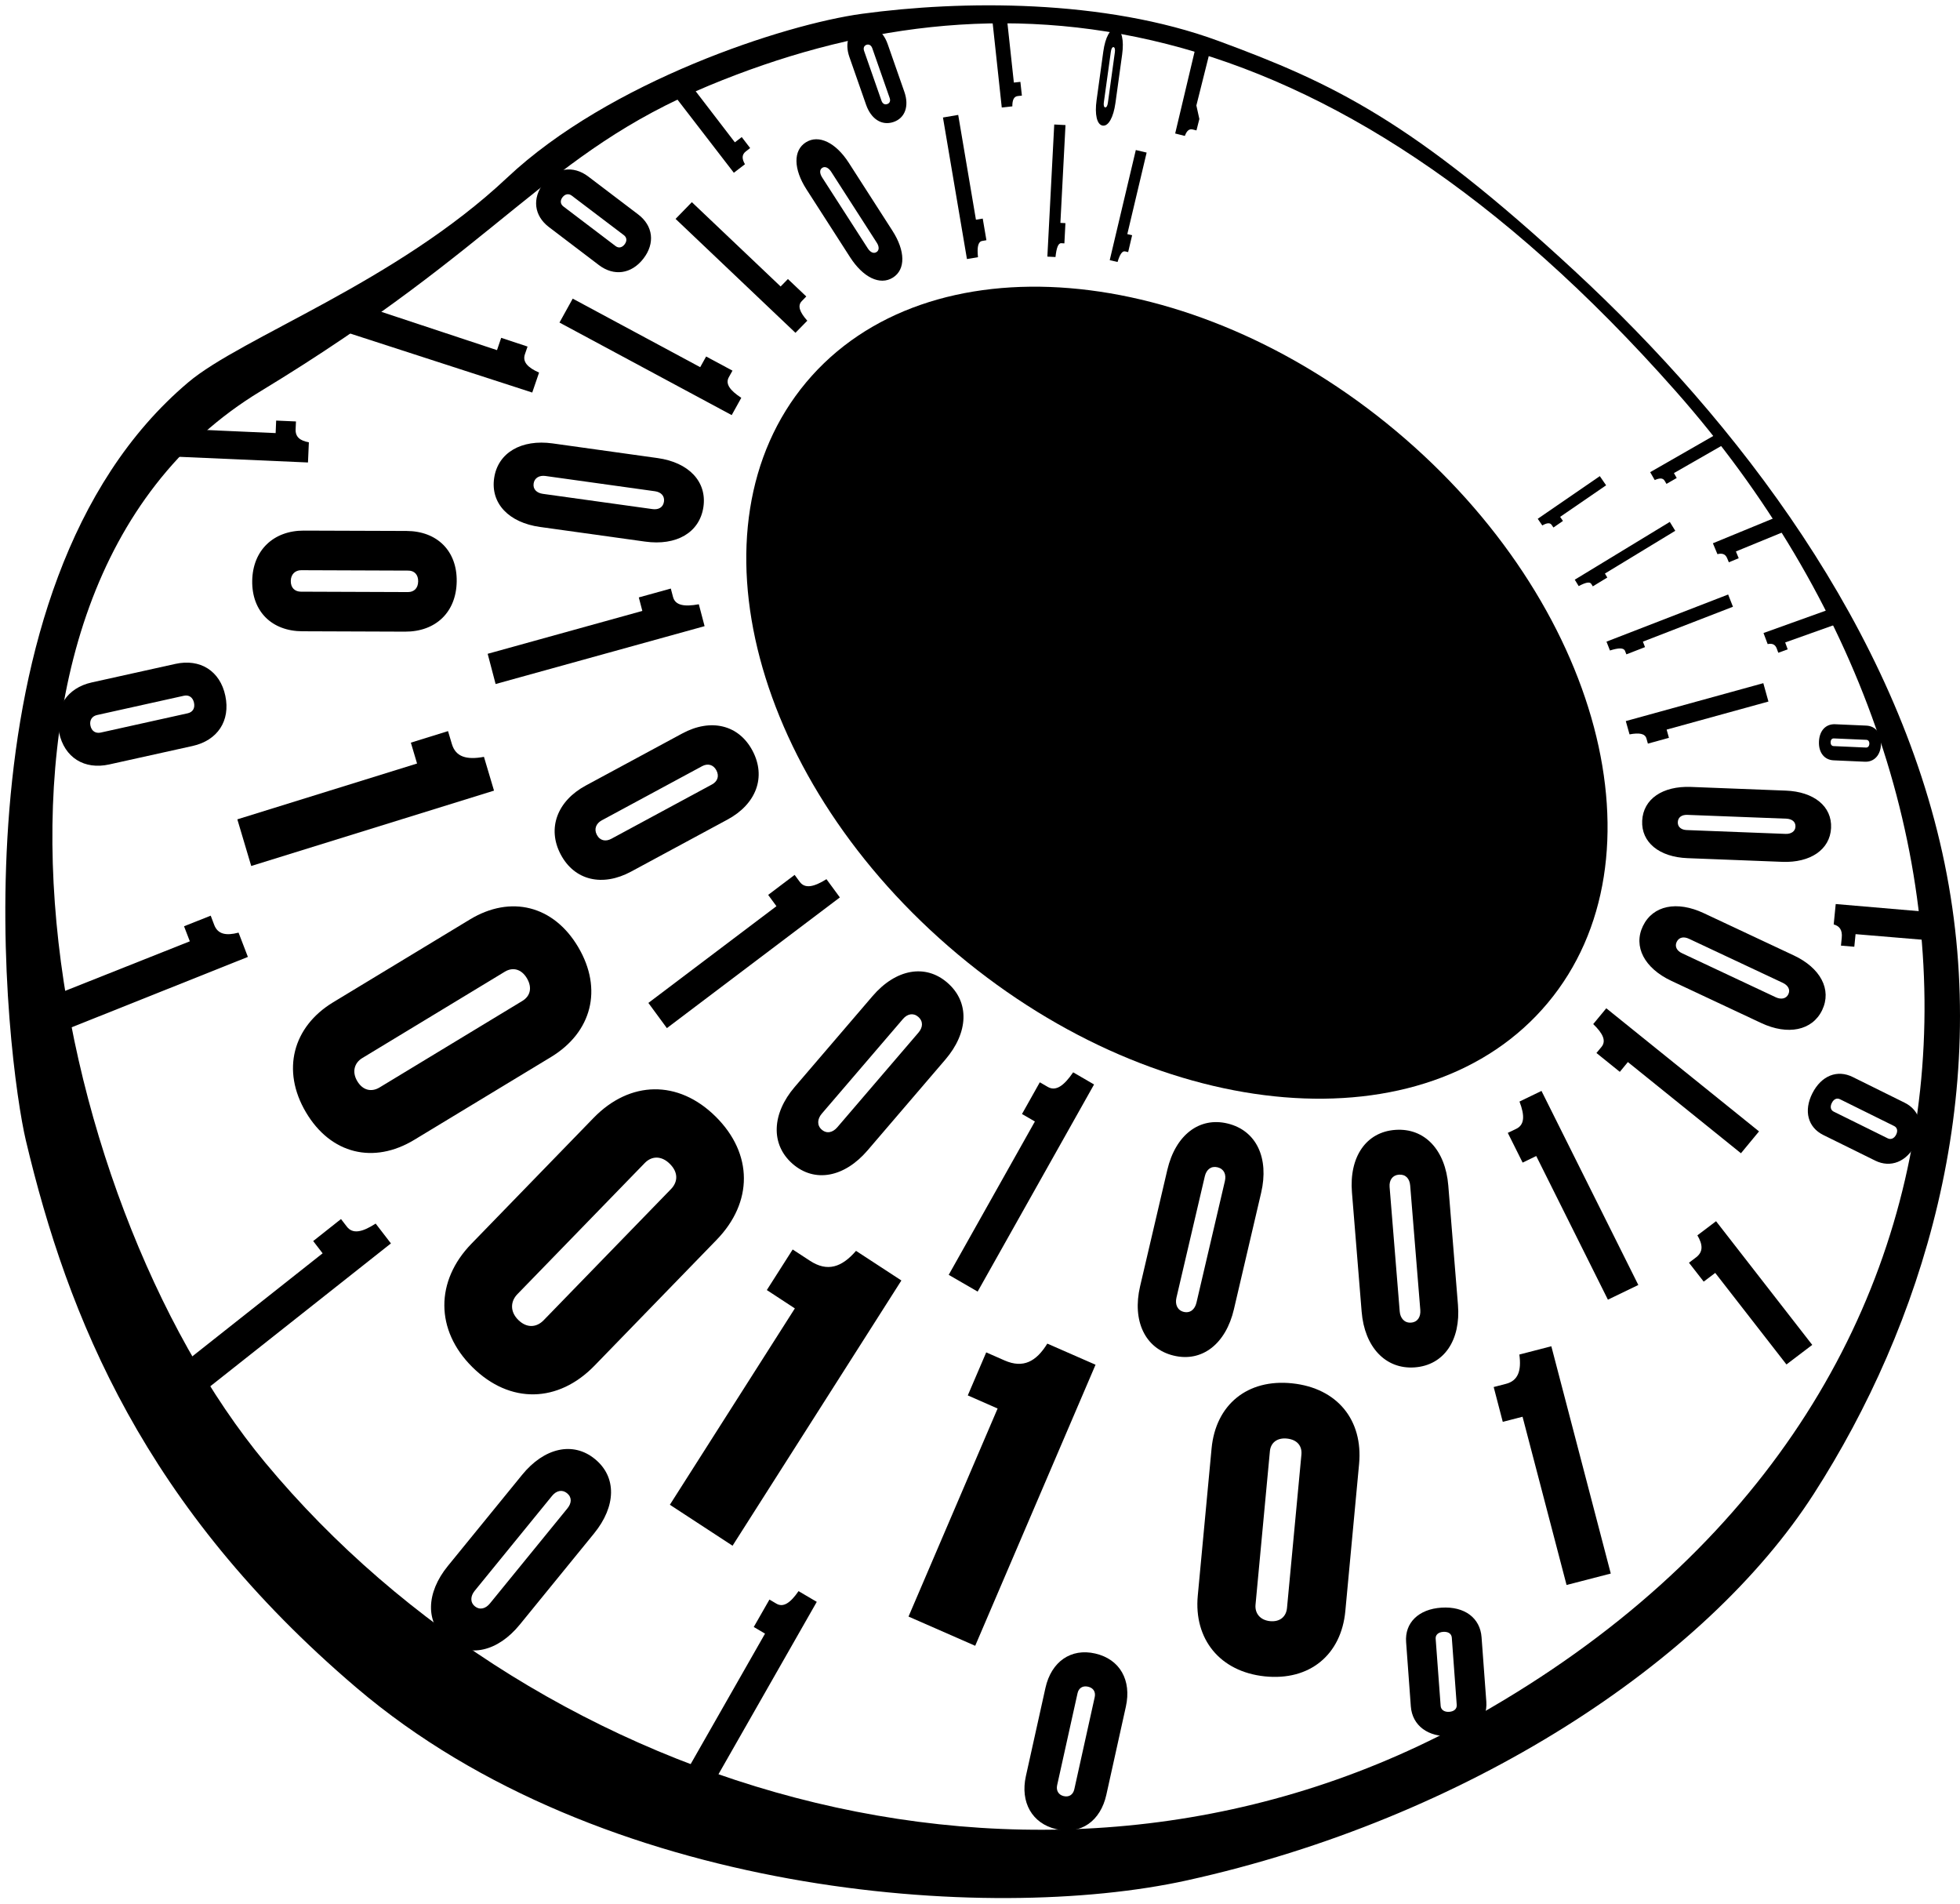
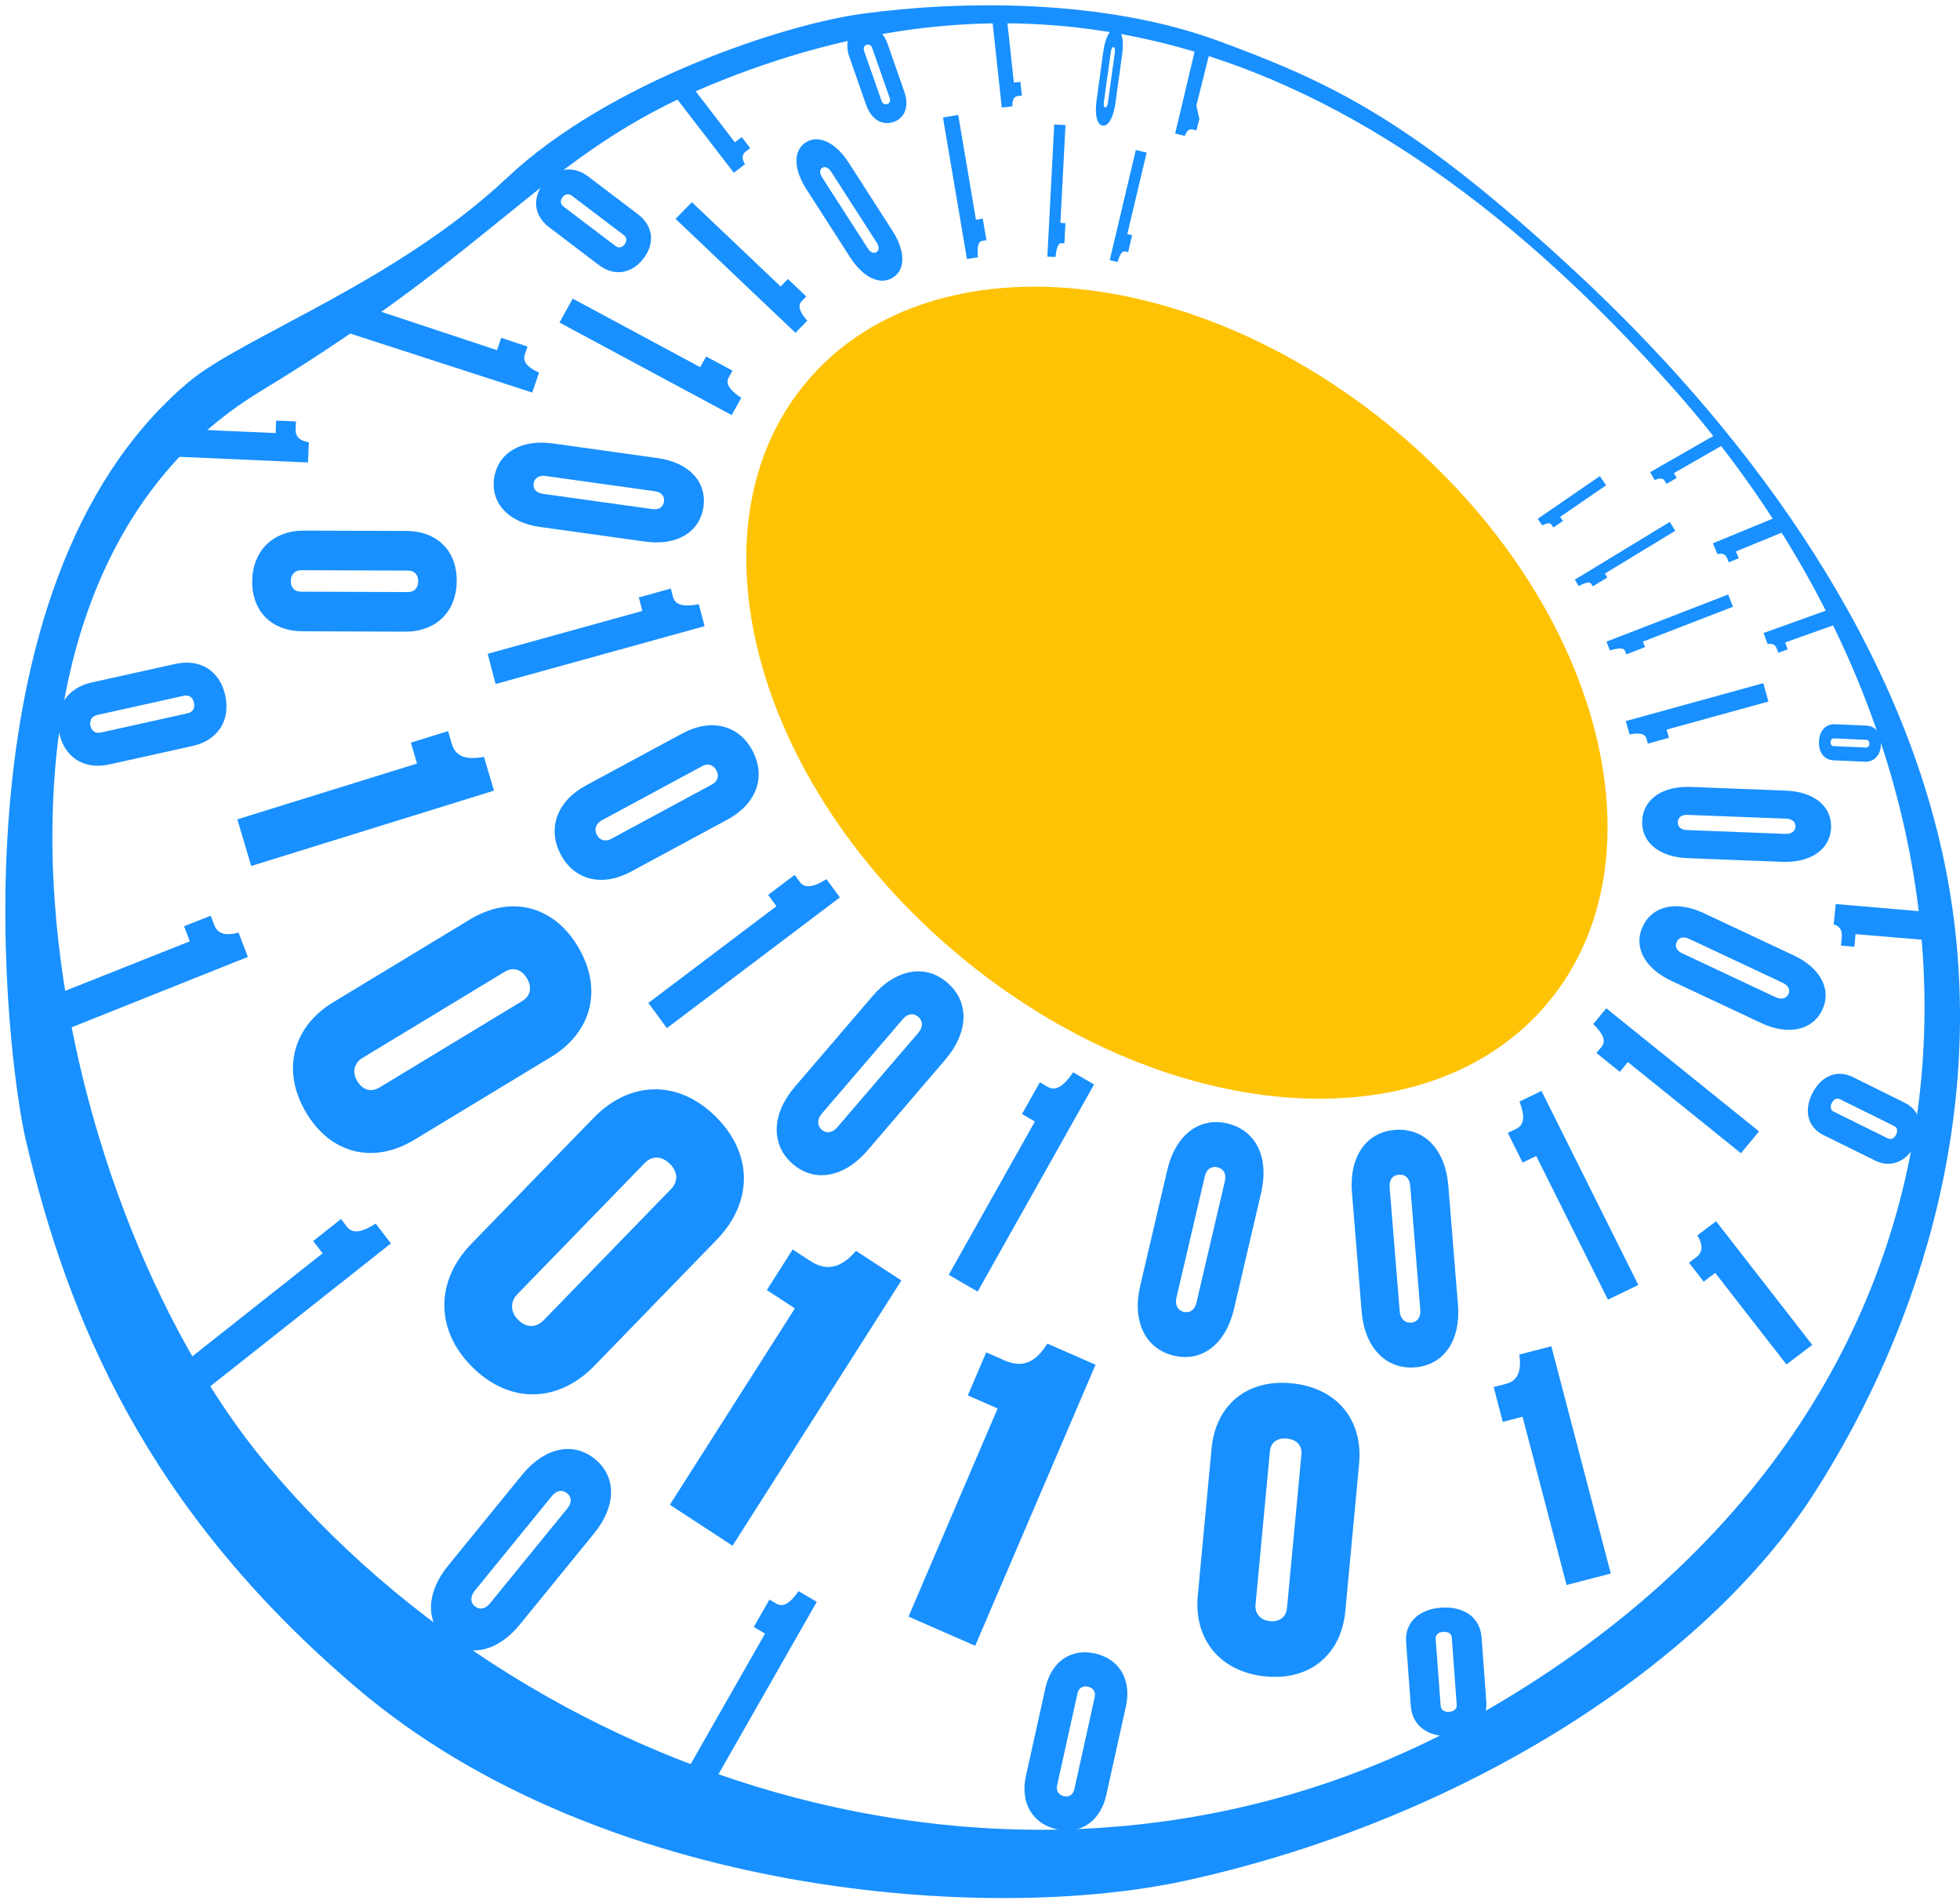
<svg xmlns="http://www.w3.org/2000/svg" version="1.1" viewBox="0 0 183.914 178.56" xml:space="preserve">
+   <style type="text/css">
+ 		.fill-primary { fill: #1890ff; }
+ 		.fill-accent { fill: #ffc306; }
+ 	</style>
  <path class="fill-primary" d="M89.912,10.78l1.664,9.831l0.638-0.105l0.345,2.029l-0.395,0.068   c-0.394,0.068-0.493,0.597-0.396,1.524L90.732,24.301L88.481,11.023L89.912,10.78z" />
  <path class="fill-primary" d="M99.979,11.734l-0.478,9.175l0.472,0.024L99.875,22.832l-0.292-0.017   c-0.292-0.013-0.451,0.446-0.542,1.297l-0.763-0.038L98.923,11.679L99.979,11.734z" />
  <path class="fill-primary" d="M65.129,8.366l3.826,4.985l0.645-0.491l0.789,1.03L69.992,14.197   c-0.397,0.308-0.386,0.699-0.091,1.211l-1.042,0.799L63.238,8.915L65.129,8.366z" />
  <path class="fill-primary" d="M16.884,40.231l8.98,0.397l0.049-1.173l1.859,0.082L27.739,40.265   c-0.032,0.723,0.408,1.076,1.243,1.228L28.899,43.386l-12.131-0.534L16.884,40.231z" />
  <path class="fill-primary" d="M94.458,1.493l0.676,6.252l0.613-0.065L95.888,8.97l-0.381,0.04   c-0.378,0.042-0.52,0.381-0.516,0.968l-0.992,0.107L93.088,1.64L94.458,1.493z" />
  <path class="fill-primary" d="M113.556,4.727l-1.296,5.168l0.28,1.268l-0.271,1.071l-0.347-0.087   c-0.346-0.087-0.571,0.135-0.743,0.604l-0.908-0.228l1.928-8.12L113.556,4.727z" />
  <path class="fill-primary" d="M107.593,14.314l-1.813,7.648l0.451,0.107l-0.372,1.581L105.578,23.584   c-0.281-0.066-0.5,0.291-0.714,0.994l-0.734-0.173l2.448-10.33L107.593,14.314z" />
  <path class="fill-primary" d="M150.707,45.527l-4.314,2.961l0.264,0.383l-0.892,0.616l-0.165-0.241   c-0.16-0.236-0.455-0.193-0.881,0.047l-0.428-0.624l5.825-4.002L150.707,45.527z" />
  <path class="fill-primary" d="M41.942,153.898c-2.048-1.666-1.977-4.465,0.081-6.99l6.968-8.55   c2.078-2.551,4.783-3.161,6.83-1.486c2.067,1.682,1.998,4.439-0.079,6.984l-6.97,8.553   C46.715,154.933,44.01,155.582,41.942,153.898 M53.248,141.497   c0.396-0.49,0.432-1.032-0.043-1.419c-0.453-0.37-1-0.242-1.399,0.247l-7.268,8.916   c-0.399,0.493-0.432,1.077,0.02,1.447c0.475,0.386,1.023,0.218,1.419-0.272   L53.248,141.497z" />
  <path class="fill-primary" d="M62.856,141.164l11.728-18.42l-2.63-1.722l2.426-3.806l1.628,1.063   c1.625,1.062,2.973,0.617,4.316-0.934l4.256,2.779l-15.842,24.883L62.856,141.164z" />
  <path class="fill-primary" d="M89.021,119.595L97.108,105.208l-1.211-0.7l1.672-2.976l0.75,0.434   c0.754,0.435,1.509-0.097,2.379-1.369l1.962,1.139L91.736,121.166L89.021,119.595z" />
  <path class="fill-primary" d="M5.731,93.105l12.081-4.799L17.269,86.895l2.503-0.995l0.331,0.874   c0.336,0.87,1.105,1.027,2.282,0.717l0.875,2.279L5.95,96.681L5.731,93.105z" />
  <path class="fill-primary" d="M64.687,165.703l7.099-12.45l-1.058-0.623l1.472-2.573l0.652,0.385   c0.655,0.382,1.316-0.071,2.078-1.175l1.71,1.006l-9.592,16.818L64.687,165.703z" />
  <path class="fill-primary" d="M17.654,127.551l12.619-9.976l-0.885-1.15l2.609-2.064l0.549,0.713   c0.546,0.711,1.441,0.534,2.703-0.288l1.433,1.86L19.637,130.124L17.654,127.551z" />
  <path class="fill-primary" d="M150.876,121.924l-6.725-13.476l-1.276,0.618l-1.393-2.79l0.792-0.378   c0.788-0.382,0.81-1.242,0.305-2.559l2.064-0.998l9.087,18.205L150.876,121.924z" />
  <path class="fill-primary" d="M163.36,108.189l-10.611-8.556l-0.755,0.919l-2.194-1.769l0.471-0.566   c0.468-0.567,0.144-1.262-0.774-2.146l1.227-1.483l14.331,11.55L163.36,108.189z" />
  <path class="fill-primary" d="M181.06,88.215l-6.946-0.581l-0.118,1.182l-1.252-0.105l0.073-0.731   c0.074-0.735-0.2-1.1-0.754-1.259l0.189-1.912l8.178,0.701L181.06,88.215z" />
  <path class="fill-primary" d="M167.629,128.002l-6.682-8.588l-1.082,0.818l-1.382-1.773l0.669-0.507   c0.672-0.514,0.639-1.183,0.12-2.062l1.752-1.326l9.025,11.602L167.629,128.002z" />
  <path class="fill-primary" d="M60.84,94.086l12.016-9.075l-0.776-1.06l2.483-1.876l0.482,0.654   c0.482,0.653,1.314,0.493,2.505-0.252l1.258,1.711L62.576,96.45L60.84,94.086z" />
  <path class="fill-primary" d="M45.76,61.334L60.273,57.312l-0.332-1.267l3.003-0.832l0.208,0.788   c0.205,0.783,1.038,0.942,2.421,0.686l0.541,2.054l-19.609,5.428L45.76,61.334z" />
  <path class="fill-primary" d="M53.74,28.015l11.962,6.43l0.557-1.001l2.473,1.327L68.386,35.391   c-0.342,0.622,0.108,1.233,1.171,1.929l-0.899,1.622l-16.16-8.683L53.74,28.015z" />
  <path class="fill-primary" d="M64.919,18.965l8.33,7.911l0.683-0.7l1.725,1.636L75.235,28.246   c-0.424,0.435-0.197,1.038,0.516,1.84l-1.11,1.136L63.391,20.535L64.919,18.965z" />
  <path class="fill-primary" d="M22.27,76.864l16.864-5.237L38.552,69.669l3.488-1.083l0.361,1.212   c0.36,1.213,1.384,1.506,3.01,1.203L46.355,74.17L23.573,81.239L22.27,76.864z" />
  <path class="fill-primary" d="M34.679,28.888l11.956,3.959l0.394-1.155l2.473,0.82L49.255,33.23   c-0.245,0.713,0.25,1.245,1.328,1.724l-0.641,1.871l-17.325-5.614L34.679,28.888z" />
  <path class="fill-primary" d="M85.25,151.653l8.359-19.518l-2.798-1.23l1.73-4.036l1.732,0.761   c1.732,0.755,2.953,0.115,4-1.584l4.526,1.981l-11.293,26.367L85.25,151.653z" />
  <path class="fill-primary" d="M146.996,148.69l-4.13-15.783l-1.856,0.478l-0.852-3.266l1.147-0.296   c1.146-0.295,1.469-1.233,1.261-2.752l3.001-0.777l5.578,21.323L146.996,148.69z" />
  <path class="fill-primary" d="M165.939,65.813l-9.552,2.633l0.215,0.771l-1.975,0.543l-0.135-0.479   c-0.134-0.472-0.678-0.556-1.587-0.388l-0.351-1.247l12.904-3.557L165.939,65.813z" />
  <path class="fill-primary" d="M157.196,49.795l-6.601,4.01l0.225,0.373L149.459,55.007l-0.142-0.228   c-0.143-0.234-0.544-0.134-1.182,0.204l-0.369-0.601l8.917-5.421L157.196,49.795z" />
  <path class="fill-primary" d="M172.563,58.47l-5.053,1.799l0.235,0.645l-0.88,0.323l-0.146-0.397   c-0.148-0.397-0.433-0.501-0.852-0.417l-0.391-1.038l6.552-2.353L172.563,58.47z" />
  <path class="fill-primary" d="M167.363,49.895l-4.476,1.838l0.263,0.634l-0.926,0.382l-0.162-0.389   c-0.165-0.393-0.465-0.481-0.909-0.374l-0.426-1.021l6.046-2.487L167.363,49.895z" />
  <path class="fill-primary" d="M161.73,41.711l-4.66,2.671l0.263,0.459l-0.961,0.552l-0.168-0.283   c-0.163-0.284-0.474-0.278-0.934-0.075l-0.428-0.74l6.295-3.61L161.73,41.711z" />
  <path class="fill-primary" d="M162.61,56.92l-8.452,3.274l0.199,0.514l-1.747,0.678l-0.126-0.318   c-0.123-0.318-0.611-0.297-1.416-0.045l-0.326-0.83l11.416-4.421L162.61,56.92z" />
  <path class="fill-primary" d="M118.673,157.262c-4.201-0.442-6.665-3.493-6.281-7.572l1.294-13.8   c0.386-4.114,3.364-6.557,7.562-6.117c4.24,0.444,6.667,3.453,6.28,7.57l-1.291,13.796   C125.856,155.217,122.913,157.703,118.673,157.262 M122.117,136.455   c0.072-0.796-0.383-1.397-1.355-1.501c-0.934-0.095-1.529,0.398-1.603,1.186l-1.348,14.396   c-0.075,0.792,0.413,1.444,1.347,1.545c0.971,0.097,1.533-0.444,1.606-1.233   L122.117,136.455z" />
  <path class="fill-primary" d="M23.666,54.483c0.046-2.865,2.006-4.715,4.849-4.706l9.638,0.033   c2.87,0.015,4.747,1.878,4.701,4.74c-0.043,2.891-1.977,4.715-4.845,4.706l-9.637-0.035   C25.526,59.211,23.623,57.376,23.666,54.483 M38.286,55.543c0.549,0,0.943-0.343,0.952-1.006   c0.011-0.635-0.369-1.008-0.921-1.008L28.267,53.492c-0.552-0.003-0.972,0.368-0.982,1.003   c-0.01,0.663,0.397,1.009,0.95,1.011L38.286,55.543z" />
  <path class="fill-primary" d="M28.701,104.333c-2.31-3.91-1.232-8.008,2.557-10.305l12.836-7.772   c3.824-2.315,7.858-1.316,10.166,2.601c2.329,3.947,1.266,7.985-2.558,10.305l-12.834,7.77   C35.076,109.228,31.031,108.288,28.701,104.333 M49.005,93.905   c0.735-0.442,0.97-1.224,0.438-2.132c-0.517-0.87-1.326-1.066-2.064-0.622l-13.385,8.108   c-0.738,0.443-0.988,1.288-0.476,2.157c0.536,0.904,1.363,1.044,2.099,0.599L49.005,93.905z   " />
  <path class="fill-primary" d="M44.324,128.251c-3.504-3.472-3.476-8.088-0.091-11.571L55.695,104.875   c3.416-3.517,7.951-3.6,11.455-0.129c3.535,3.503,3.509,8.05,0.089,11.569   L55.782,128.117C52.398,131.602,47.862,131.756,44.324,128.251 M62.966,111.545   c0.653-0.677,0.691-1.567-0.12-2.368c-0.777-0.772-1.691-0.75-2.346-0.073l-11.958,12.312   c-0.653,0.676-0.693,1.633,0.084,2.404c0.813,0.806,1.73,0.71,2.384,0.037L62.966,111.545   z" />
  <path class="fill-primary" d="M74.363,109.174c-2.07-1.814-1.947-4.693,0.21-7.209l7.304-8.522   c2.178-2.541,4.964-3.054,7.032-1.241c2.091,1.821,1.969,4.667-0.21,7.206l-7.302,8.523   C79.236,110.444,76.451,110.997,74.363,109.174 M86.186,96.866   c0.416-0.489,0.459-1.049-0.02-1.471c-0.458-0.4-1.02-0.293-1.437,0.196   l-7.622,8.889c-0.416,0.488-0.464,1.089-0.003,1.492c0.479,0.418,1.044,0.269,1.462-0.218   L86.186,96.866z" />
  <path class="fill-primary" d="M52.608,80.147c-1.29-2.448-0.311-5.015,2.357-6.453l9.043-4.88   c2.689-1.455,5.315-0.83,6.608,1.621c1.299,2.469,0.34,5.001-2.358,6.454L59.217,81.767   C56.549,83.205,53.912,82.621,52.608,80.147 M66.795,73.598   c0.517-0.277,0.724-0.767,0.425-1.335c-0.287-0.541-0.816-0.667-1.333-0.389l-9.431,5.089   c-0.518,0.283-0.739,0.808-0.453,1.352c0.3,0.569,0.845,0.651,1.361,0.373L66.795,73.598z   " />
  <path class="fill-primary" d="M46.37,44.836c0.356-2.377,2.564-3.642,5.477-3.24l9.855,1.376   c2.937,0.408,4.654,2.222,4.3,4.599c-0.361,2.4-2.538,3.647-5.472,3.237   l-9.861-1.374C47.762,49.03,46.011,47.237,46.37,44.836 M61.218,47.758   c0.565,0.08,1.004-0.151,1.085-0.7c0.077-0.53-0.274-0.89-0.838-0.972l-10.281-1.433   c-0.565-0.08-1.03,0.172-1.111,0.7c-0.084,0.549,0.298,0.895,0.863,0.975L61.218,47.758z" />
  <path class="fill-primary" d="M51.023,17.161c1.118-1.442,2.783-1.66,4.169-0.606l4.695,3.565   c1.397,1.062,1.601,2.702,0.485,4.143c-1.126,1.455-2.77,1.669-4.169,0.609L51.509,21.303   C50.124,20.252,49.895,18.614,51.023,17.161 M57.761,23.084c0.266,0.204,0.591,0.174,0.849-0.162   c0.246-0.321,0.204-0.649-0.062-0.855L53.648,18.352c-0.267-0.206-0.614-0.171-0.863,0.149   c-0.257,0.333-0.19,0.659,0.077,0.865L57.761,23.084z" />
  <path class="fill-primary" d="M75.621,13.349c1.202-0.756,2.805,0.031,4.017,1.913l4.097,6.375   c1.224,1.899,1.252,3.648,0.05,4.404c-1.217,0.764-2.798-0.014-4.02-1.913L75.669,17.755   C74.459,15.873,74.405,14.112,75.621,13.349 M81.424,23.294c0.234,0.365,0.54,0.529,0.82,0.356   c0.27-0.169,0.261-0.523,0.025-0.886l-4.276-6.649c-0.232-0.365-0.567-0.543-0.834-0.374   c-0.28,0.177-0.246,0.541-0.013,0.906L81.424,23.294z" />
  <path class="fill-primary" d="M80.722,2.522c1.092-0.368,2.109,0.29,2.572,1.614l1.566,4.481   c0.466,1.336,0.067,2.46-1.021,2.828C82.742,11.818,81.737,11.166,81.27,9.831l-1.567-4.481   C79.241,4.027,79.624,2.894,80.722,2.522 M82.717,9.458c0.09,0.255,0.285,0.39,0.533,0.306   c0.246-0.082,0.323-0.31,0.233-0.566l-1.634-4.674c-0.088-0.257-0.296-0.402-0.537-0.322   C81.059,4.29,80.993,4.527,81.083,4.781L82.717,9.458z" />
  <path class="fill-primary" d="M104.724,2.71c0.536,0.082,0.757,1.047,0.572,2.394l-0.63,4.557   c-0.189,1.357-0.662,2.204-1.198,2.122c-0.541-0.084-0.761-1.038-0.57-2.394l0.629-4.555   C103.713,3.488,104.182,2.626,104.724,2.71 M103.578,9.601c-0.036,0.259,0.002,0.453,0.125,0.472   c0.123,0.02,0.214-0.154,0.252-0.414l0.656-4.753c0.039-0.262-0.006-0.466-0.125-0.486   c-0.121-0.019-0.216,0.169-0.25,0.427L103.578,9.601z" />
  <path class="fill-primary" d="M99.129,171.602c-2.292-0.532-3.409-2.535-2.867-4.978l1.836-8.278   c0.546-2.462,2.393-3.755,4.68-3.224c2.314,0.534,3.414,2.513,2.867,4.977   l-1.834,8.278C103.269,170.819,101.438,172.138,99.129,171.602 M102.719,159.219   c0.105-0.474-0.097-0.869-0.625-0.988c-0.511-0.12-0.883,0.142-0.985,0.616l-1.914,8.631   c-0.106,0.477,0.112,0.9,0.621,1.019c0.531,0.122,0.886-0.17,0.99-0.642   L102.719,159.219z" />
  <path class="fill-primary" d="M136.145,162.861c-2.145,0.136-3.625-0.989-3.761-2.772l-0.444-6.047   c-0.135-1.803,1.17-3.09,3.318-3.226c2.17-0.139,3.63,0.97,3.762,2.772   l0.447,6.047C139.599,161.42,138.316,162.722,136.145,162.861 M136.228,153.627   c-0.028-0.345-0.304-0.571-0.802-0.54c-0.477,0.031-0.735,0.292-0.713,0.638l0.468,6.304   c0.023,0.348,0.32,0.592,0.798,0.561c0.499-0.034,0.737-0.309,0.711-0.655   L136.228,153.627z" />
  <path class="fill-primary" d="M110.111,127.168c-2.67-0.651-3.888-3.264-3.134-6.49l2.558-10.934   c0.763-3.255,2.996-4.994,5.667-4.343c2.697,0.66,3.895,3.239,3.136,6.494l-2.556,10.933   C115.028,126.055,112.807,127.828,110.111,127.168 M114.935,110.803   c0.146-0.63-0.075-1.142-0.69-1.298c-0.597-0.145-1.043,0.21-1.19,0.835l-2.666,11.404   c-0.146,0.622,0.09,1.179,0.684,1.325c0.62,0.148,1.051-0.243,1.197-0.87   L114.935,110.803z" />
  <path class="fill-primary" d="M132.737,128.277c-2.742,0.192-4.702-1.923-4.969-5.229l-0.91-11.188   c-0.27-3.331,1.331-5.672,4.07-5.864c2.768-0.197,4.698,1.889,4.971,5.225l0.907,11.188   C137.077,125.713,135.507,128.08,132.737,128.277 M132.323,111.217   c-0.051-0.644-0.419-1.064-1.053-1.02c-0.609,0.042-0.929,0.517-0.878,1.157l0.948,11.671   c0.049,0.639,0.447,1.096,1.056,1.052c0.637-0.045,0.926-0.55,0.876-1.191   L132.323,111.217z" />
  <path class="fill-primary" d="M170.978,94.765c-0.928,1.923-3.226,2.375-5.715,1.208l-8.442-3.961   c-2.518-1.184-3.587-3.214-2.659-5.139c0.939-1.942,3.198-2.388,5.713-1.206l8.443,3.962   C170.81,90.8,171.911,92.821,170.978,94.765 M158.482,88.068   c-0.485-0.226-0.934-0.153-1.152,0.292c-0.205,0.427,0.013,0.839,0.496,1.062l8.806,4.136   c0.486,0.224,0.969,0.146,1.174-0.284c0.215-0.444-0.039-0.845-0.522-1.073L158.482,88.068z   " />
  <path class="fill-primary" d="M171.816,77.682c-0.102,2.024-1.948,3.27-4.575,3.169l-8.898-0.346   c-2.652-0.102-4.349-1.486-4.251-3.511c0.101-2.048,1.924-3.272,4.575-3.171l8.901,0.346   C170.197,74.27,171.917,75.636,171.816,77.682 M158.336,76.444   c-0.511-0.021-0.88,0.211-0.901,0.677c-0.023,0.453,0.321,0.73,0.831,0.748l9.28,0.359   c0.511,0.02,0.91-0.228,0.929-0.679c0.023-0.468-0.348-0.726-0.857-0.748   L158.336,76.444z" />
  <path class="fill-primary" d="M179.744,107.353c-0.836,1.65-2.354,2.236-3.79,1.525l-4.863-2.4   c-1.447-0.714-1.865-2.262-1.03-3.913c0.845-1.665,2.34-2.247,3.786-1.529   l4.863,2.406C180.148,104.149,180.588,105.684,179.744,107.353 M172.651,103.121   c-0.275-0.136-0.574-0.035-0.765,0.348c-0.186,0.365-0.102,0.678,0.176,0.814l5.076,2.508   c0.277,0.135,0.593,0.026,0.781-0.341c0.195-0.384,0.084-0.686-0.195-0.82   L172.651,103.121z" />
  <path class="fill-primary" d="M5.544,68.727c-0.491-2.338,0.758-4.198,3.071-4.708l7.833-1.736   c2.333-0.519,4.203,0.654,4.695,2.988c0.497,2.356-0.737,4.191-3.07,4.71l-7.83,1.734   C7.929,72.228,6.044,71.085,5.544,68.727 M17.616,66.914c0.447-0.102,0.702-0.45,0.588-0.991   c-0.114-0.521-0.489-0.75-0.936-0.656L9.098,67.08C8.65,67.179,8.377,67.557,8.486,68.074   c0.114,0.541,0.51,0.745,0.959,0.651L17.616,66.914z" />
  <path class="fill-primary" d="M176.5,69.834c-0.041,1.022-0.655,1.664-1.518,1.624l-2.925-0.13   c-0.87-0.037-1.422-0.73-1.377-1.758c0.042-1.038,0.649-1.665,1.52-1.628l2.924,0.129   C175.987,68.108,176.547,68.794,176.5,69.834 M172.077,69.272   c-0.17-0.008-0.293,0.11-0.302,0.348c-0.009,0.228,0.105,0.367,0.271,0.372l3.05,0.137   c0.167,0.007,0.299-0.117,0.311-0.351c0.01-0.236-0.114-0.366-0.279-0.373L172.077,69.272z   " />
  <path class="fill-accent" d="M130.988,40.429c19.212,16.082,25.582,40.109,14.233,53.671   c-11.349,13.562-36.125,11.516-55.335-4.562C70.673,73.456,64.299,49.427,75.65,35.863   C87.001,22.307,111.775,24.348,130.988,40.429" />
  <path class="fill-primary" d="M182.472,81.017c-4.52-22.01-19.474-41.481-34.713-55.592   C132.521,11.315,125.042,7.787,114.319,3.836c-10.725-3.951-24.13-3.81-33.442-2.541   C73.584,2.291,57.172,7.646,47.577,16.678C37.11,26.523,22.691,31.618,17.662,35.869   c-22.715,19.188-16.954,63.888-15.237,71.112c3.948,16.651,11.146,34.431,31.04,51.361   c22.959,19.539,59.293,22.16,77.891,18.064c26.244-5.788,48.68-20.462,58.84-36.267   C180.354,124.34,186.987,103.03,182.472,81.017 M138.726,160.883   C98.92,183.426,50.645,168.206,24.887,137.214C4.137,112.24-6.86,55.678,24.44,36.708   C47.321,22.838,51.135,14.415,66.525,8.03c26.814-11.126,57.592-8.815,90.724,28.678   C191.35,75.294,190.448,131.59,138.726,160.883" />
</svg>
